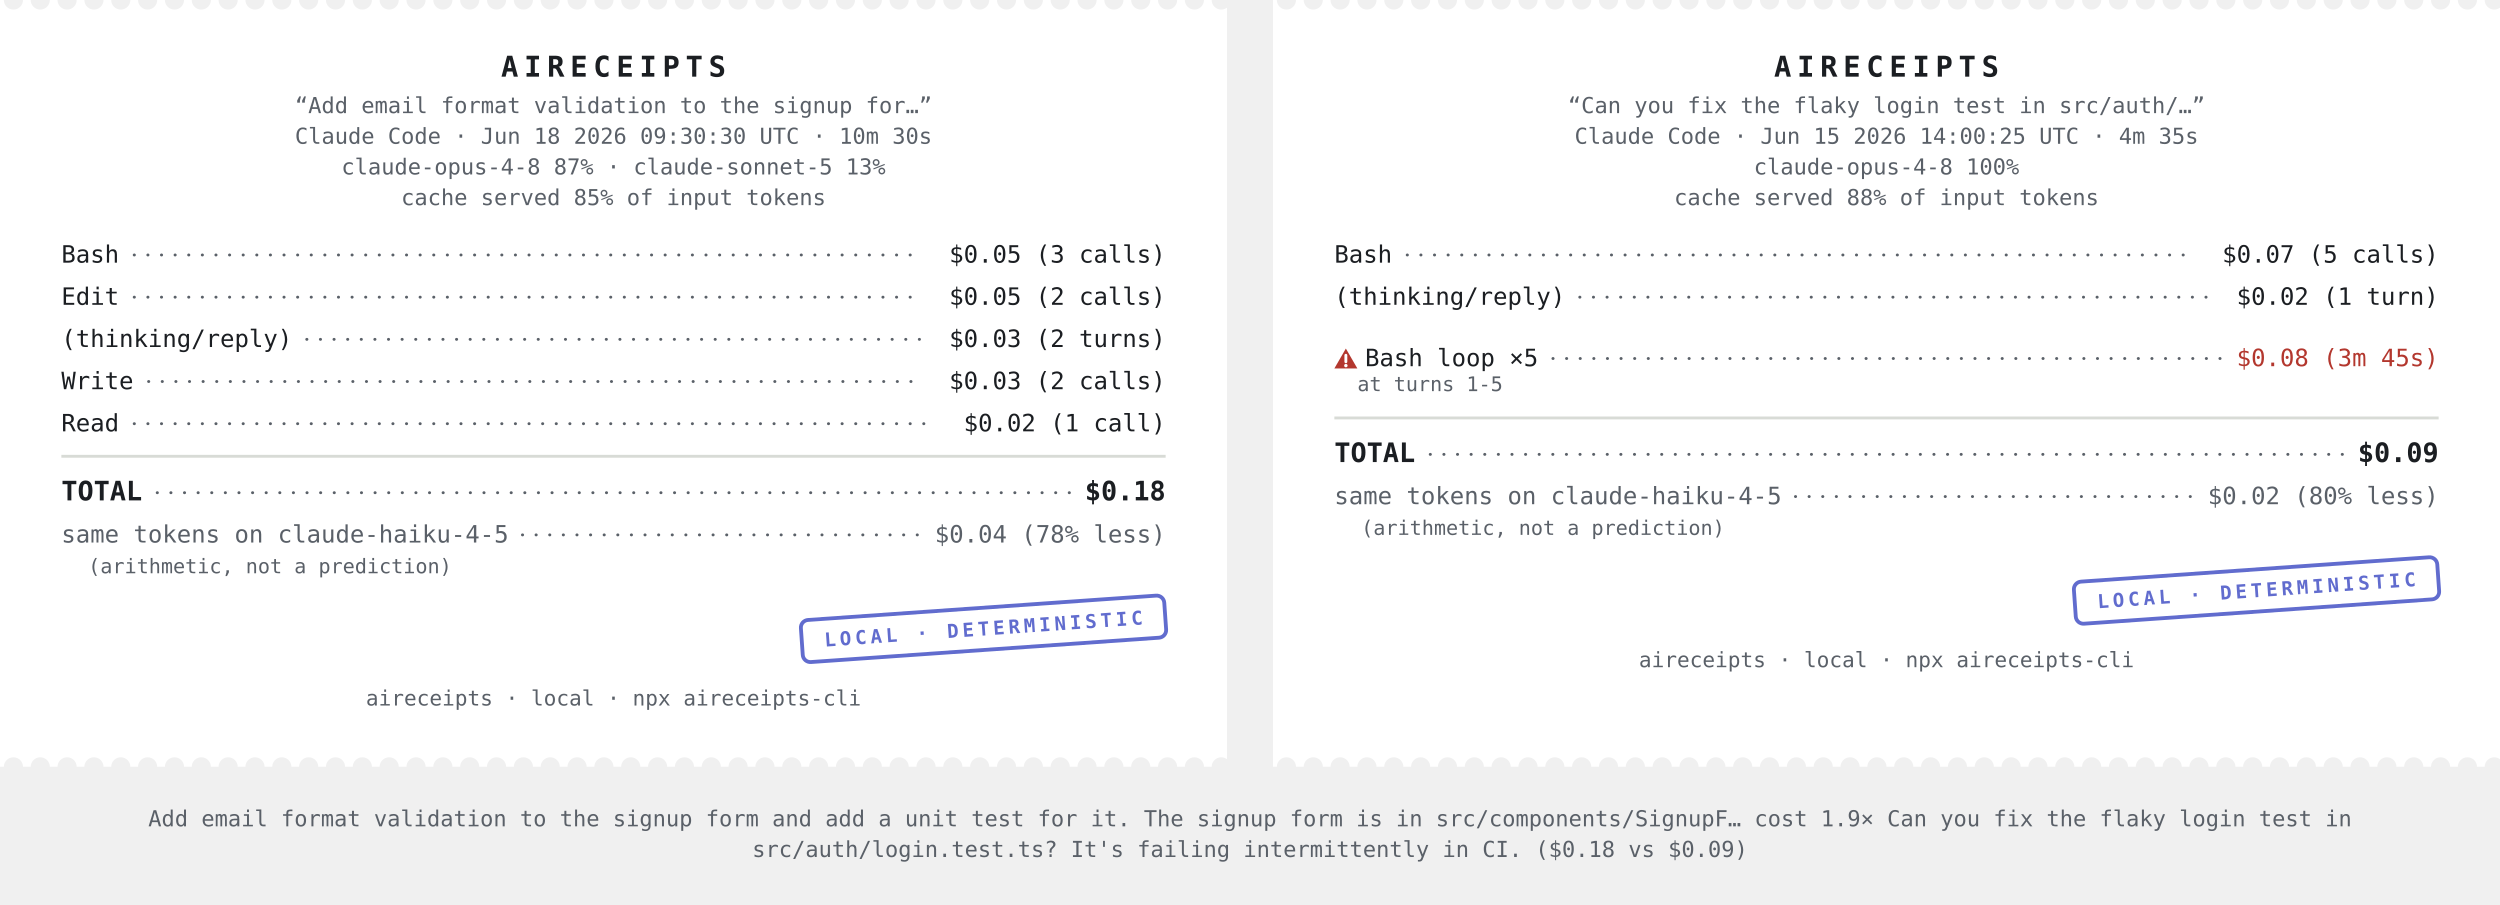
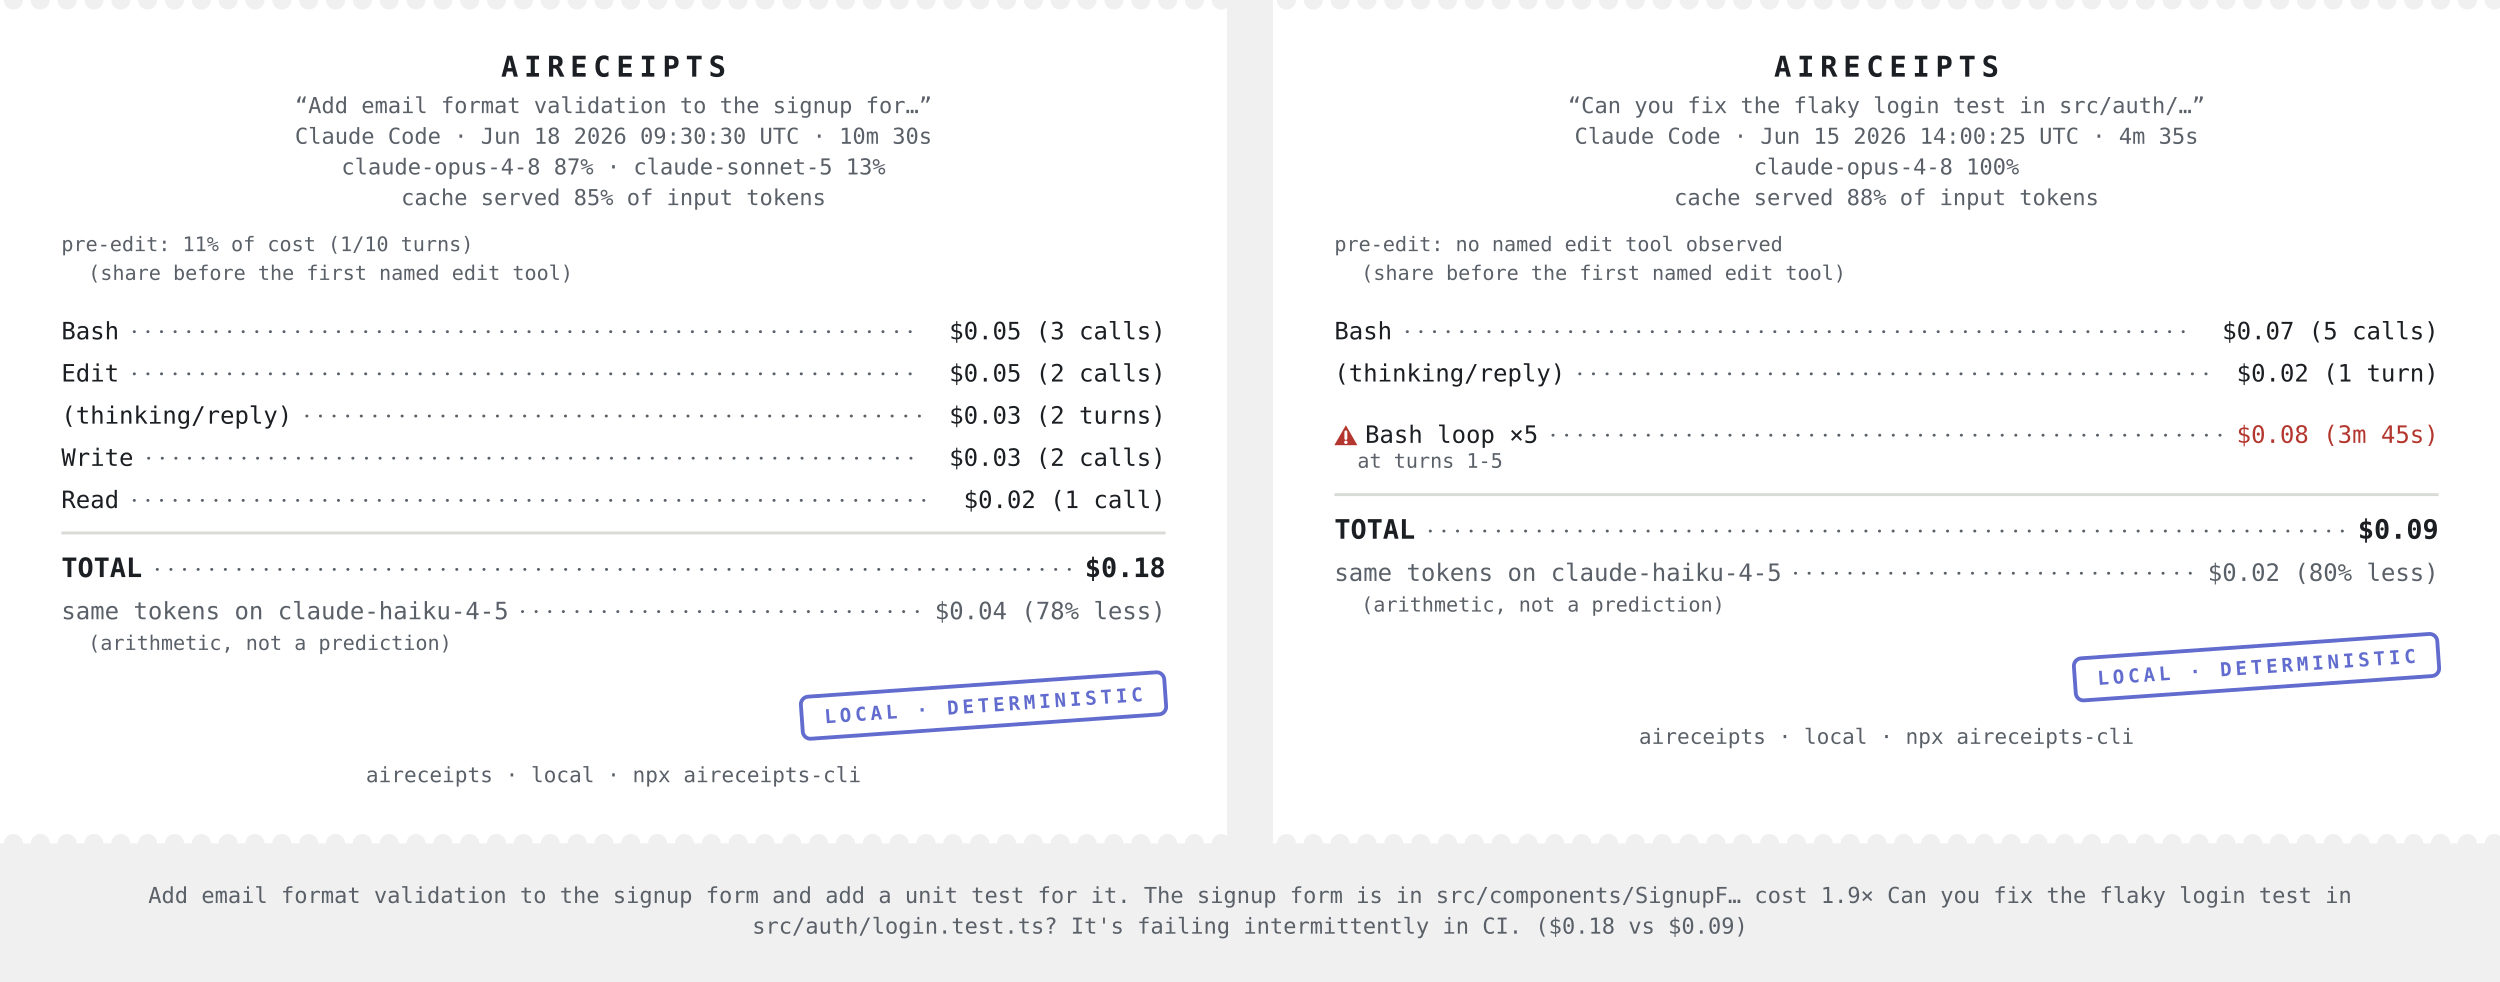
- <svg xmlns="http://www.w3.org/2000/svg" width="1304" height="472" viewBox="0 0 1304 472" font-family="&quot;SF Mono&quot;,&quot;Cascadia Code&quot;,&quot;JetBrains Mono&quot;,Menlo,Consolas,monospace" role="img" aria-label="aireceipts receipt comparison">
+ <svg xmlns="http://www.w3.org/2000/svg" width="1304" height="512" viewBox="0 0 1304 512" font-family="&quot;SF Mono&quot;,&quot;Cascadia Code&quot;,&quot;JetBrains Mono&quot;,Menlo,Consolas,monospace" role="img" aria-label="aireceipts receipt comparison">
  <g transform="translate(0 0)">
    <defs>
-       <mask id="perf-a" maskUnits="userSpaceOnUse" x="-5" y="-5" width="650" height="410">
-         <rect x="0" y="0" width="640" height="400" fill="#FFFFFF" />
+       <mask id="perf-a" maskUnits="userSpaceOnUse" x="-5" y="-5" width="650" height="450">
+         <rect x="0" y="0" width="640" height="440" fill="#FFFFFF" />
        <g class="perf-top">
          <circle cx="7" cy="0" r="5" fill="#000000" />
          <circle cx="21" cy="0" r="5" fill="#000000" />
          <circle cx="35" cy="0" r="5" fill="#000000" />
          <circle cx="49" cy="0" r="5" fill="#000000" />
          <circle cx="63" cy="0" r="5" fill="#000000" />
          <circle cx="77" cy="0" r="5" fill="#000000" />
          <circle cx="91" cy="0" r="5" fill="#000000" />
          <circle cx="105" cy="0" r="5" fill="#000000" />
          <circle cx="119" cy="0" r="5" fill="#000000" />
          <circle cx="133" cy="0" r="5" fill="#000000" />
          <circle cx="147" cy="0" r="5" fill="#000000" />
          <circle cx="161" cy="0" r="5" fill="#000000" />
          <circle cx="175" cy="0" r="5" fill="#000000" />
          <circle cx="189" cy="0" r="5" fill="#000000" />
          <circle cx="203" cy="0" r="5" fill="#000000" />
          <circle cx="217" cy="0" r="5" fill="#000000" />
          <circle cx="231" cy="0" r="5" fill="#000000" />
          <circle cx="245" cy="0" r="5" fill="#000000" />
          <circle cx="259" cy="0" r="5" fill="#000000" />
          <circle cx="273" cy="0" r="5" fill="#000000" />
          <circle cx="287" cy="0" r="5" fill="#000000" />
          <circle cx="301" cy="0" r="5" fill="#000000" />
          <circle cx="315" cy="0" r="5" fill="#000000" />
          <circle cx="329" cy="0" r="5" fill="#000000" />
          <circle cx="343" cy="0" r="5" fill="#000000" />
          <circle cx="357" cy="0" r="5" fill="#000000" />
          <circle cx="371" cy="0" r="5" fill="#000000" />
          <circle cx="385" cy="0" r="5" fill="#000000" />
          <circle cx="399" cy="0" r="5" fill="#000000" />
          <circle cx="413" cy="0" r="5" fill="#000000" />
          <circle cx="427" cy="0" r="5" fill="#000000" />
          <circle cx="441" cy="0" r="5" fill="#000000" />
          <circle cx="455" cy="0" r="5" fill="#000000" />
          <circle cx="469" cy="0" r="5" fill="#000000" />
          <circle cx="483" cy="0" r="5" fill="#000000" />
          <circle cx="497" cy="0" r="5" fill="#000000" />
          <circle cx="511" cy="0" r="5" fill="#000000" />
          <circle cx="525" cy="0" r="5" fill="#000000" />
          <circle cx="539" cy="0" r="5" fill="#000000" />
          <circle cx="553" cy="0" r="5" fill="#000000" />
          <circle cx="567" cy="0" r="5" fill="#000000" />
          <circle cx="581" cy="0" r="5" fill="#000000" />
          <circle cx="595" cy="0" r="5" fill="#000000" />
          <circle cx="609" cy="0" r="5" fill="#000000" />
          <circle cx="623" cy="0" r="5" fill="#000000" />
          <circle cx="637" cy="0" r="5" fill="#000000" />
        </g>
        <g class="perf-bottom">
-           <circle cx="7" cy="400" r="5" fill="#000000" />
-           <circle cx="21" cy="400" r="5" fill="#000000" />
-           <circle cx="35" cy="400" r="5" fill="#000000" />
-           <circle cx="49" cy="400" r="5" fill="#000000" />
-           <circle cx="63" cy="400" r="5" fill="#000000" />
-           <circle cx="77" cy="400" r="5" fill="#000000" />
-           <circle cx="91" cy="400" r="5" fill="#000000" />
-           <circle cx="105" cy="400" r="5" fill="#000000" />
-           <circle cx="119" cy="400" r="5" fill="#000000" />
-           <circle cx="133" cy="400" r="5" fill="#000000" />
-           <circle cx="147" cy="400" r="5" fill="#000000" />
-           <circle cx="161" cy="400" r="5" fill="#000000" />
-           <circle cx="175" cy="400" r="5" fill="#000000" />
-           <circle cx="189" cy="400" r="5" fill="#000000" />
-           <circle cx="203" cy="400" r="5" fill="#000000" />
-           <circle cx="217" cy="400" r="5" fill="#000000" />
-           <circle cx="231" cy="400" r="5" fill="#000000" />
-           <circle cx="245" cy="400" r="5" fill="#000000" />
-           <circle cx="259" cy="400" r="5" fill="#000000" />
-           <circle cx="273" cy="400" r="5" fill="#000000" />
-           <circle cx="287" cy="400" r="5" fill="#000000" />
-           <circle cx="301" cy="400" r="5" fill="#000000" />
-           <circle cx="315" cy="400" r="5" fill="#000000" />
-           <circle cx="329" cy="400" r="5" fill="#000000" />
-           <circle cx="343" cy="400" r="5" fill="#000000" />
-           <circle cx="357" cy="400" r="5" fill="#000000" />
-           <circle cx="371" cy="400" r="5" fill="#000000" />
-           <circle cx="385" cy="400" r="5" fill="#000000" />
-           <circle cx="399" cy="400" r="5" fill="#000000" />
-           <circle cx="413" cy="400" r="5" fill="#000000" />
-           <circle cx="427" cy="400" r="5" fill="#000000" />
-           <circle cx="441" cy="400" r="5" fill="#000000" />
-           <circle cx="455" cy="400" r="5" fill="#000000" />
-           <circle cx="469" cy="400" r="5" fill="#000000" />
-           <circle cx="483" cy="400" r="5" fill="#000000" />
-           <circle cx="497" cy="400" r="5" fill="#000000" />
-           <circle cx="511" cy="400" r="5" fill="#000000" />
-           <circle cx="525" cy="400" r="5" fill="#000000" />
-           <circle cx="539" cy="400" r="5" fill="#000000" />
-           <circle cx="553" cy="400" r="5" fill="#000000" />
-           <circle cx="567" cy="400" r="5" fill="#000000" />
-           <circle cx="581" cy="400" r="5" fill="#000000" />
-           <circle cx="595" cy="400" r="5" fill="#000000" />
-           <circle cx="609" cy="400" r="5" fill="#000000" />
-           <circle cx="623" cy="400" r="5" fill="#000000" />
-           <circle cx="637" cy="400" r="5" fill="#000000" />
+           <circle cx="7" cy="440" r="5" fill="#000000" />
+           <circle cx="21" cy="440" r="5" fill="#000000" />
+           <circle cx="35" cy="440" r="5" fill="#000000" />
+           <circle cx="49" cy="440" r="5" fill="#000000" />
+           <circle cx="63" cy="440" r="5" fill="#000000" />
+           <circle cx="77" cy="440" r="5" fill="#000000" />
+           <circle cx="91" cy="440" r="5" fill="#000000" />
+           <circle cx="105" cy="440" r="5" fill="#000000" />
+           <circle cx="119" cy="440" r="5" fill="#000000" />
+           <circle cx="133" cy="440" r="5" fill="#000000" />
+           <circle cx="147" cy="440" r="5" fill="#000000" />
+           <circle cx="161" cy="440" r="5" fill="#000000" />
+           <circle cx="175" cy="440" r="5" fill="#000000" />
+           <circle cx="189" cy="440" r="5" fill="#000000" />
+           <circle cx="203" cy="440" r="5" fill="#000000" />
+           <circle cx="217" cy="440" r="5" fill="#000000" />
+           <circle cx="231" cy="440" r="5" fill="#000000" />
+           <circle cx="245" cy="440" r="5" fill="#000000" />
+           <circle cx="259" cy="440" r="5" fill="#000000" />
+           <circle cx="273" cy="440" r="5" fill="#000000" />
+           <circle cx="287" cy="440" r="5" fill="#000000" />
+           <circle cx="301" cy="440" r="5" fill="#000000" />
+           <circle cx="315" cy="440" r="5" fill="#000000" />
+           <circle cx="329" cy="440" r="5" fill="#000000" />
+           <circle cx="343" cy="440" r="5" fill="#000000" />
+           <circle cx="357" cy="440" r="5" fill="#000000" />
+           <circle cx="371" cy="440" r="5" fill="#000000" />
+           <circle cx="385" cy="440" r="5" fill="#000000" />
+           <circle cx="399" cy="440" r="5" fill="#000000" />
+           <circle cx="413" cy="440" r="5" fill="#000000" />
+           <circle cx="427" cy="440" r="5" fill="#000000" />
+           <circle cx="441" cy="440" r="5" fill="#000000" />
+           <circle cx="455" cy="440" r="5" fill="#000000" />
+           <circle cx="469" cy="440" r="5" fill="#000000" />
+           <circle cx="483" cy="440" r="5" fill="#000000" />
+           <circle cx="497" cy="440" r="5" fill="#000000" />
+           <circle cx="511" cy="440" r="5" fill="#000000" />
+           <circle cx="525" cy="440" r="5" fill="#000000" />
+           <circle cx="539" cy="440" r="5" fill="#000000" />
+           <circle cx="553" cy="440" r="5" fill="#000000" />
+           <circle cx="567" cy="440" r="5" fill="#000000" />
+           <circle cx="581" cy="440" r="5" fill="#000000" />
+           <circle cx="595" cy="440" r="5" fill="#000000" />
+           <circle cx="609" cy="440" r="5" fill="#000000" />
+           <circle cx="623" cy="440" r="5" fill="#000000" />
+           <circle cx="637" cy="440" r="5" fill="#000000" />
        </g>
      </mask>
    </defs>
-     <rect x="0" y="0" width="640" height="400" fill="#FFFFFF" mask="url(#perf-a)" />
+     <rect x="0" y="0" width="640" height="440" fill="#FFFFFF" mask="url(#perf-a)" />
    <text x="320" y="40" font-size="15" fill="#1B1E22" text-anchor="middle" font-weight="700" letter-spacing="3">AIRECEIPTS</text>
    <text x="320" y="59" font-size="11.5" fill="#5A6068" text-anchor="middle">“Add email format validation to the signup for…”</text>
    <text x="320" y="75" font-size="11.5" fill="#5A6068" text-anchor="middle">Claude Code · Jun 18 2026 09:30:30 UTC · 10m 30s</text>
    <text x="320" y="91" font-size="11.5" fill="#5A6068" text-anchor="middle">claude-opus-4-8 87% · claude-sonnet-5 13%</text>
    <text x="320" y="107" font-size="11.5" fill="#5A6068" text-anchor="middle">cache served 85% of input tokens</text>
-     <text x="32" y="137" font-size="12.5" fill="#1B1E22" text-anchor="start">Bash</text>
-     <text x="608" y="137" font-size="12.5" fill="#1B1E22" text-anchor="end">$0.05  (3 calls)</text>
-     <line x1="70" y1="133" x2="480" y2="133" stroke="#5A6068" stroke-width="1.5" stroke-linecap="round" stroke-dasharray="0.1 7" />
-     <text x="32" y="159" font-size="12.5" fill="#1B1E22" text-anchor="start">Edit</text>
-     <text x="608" y="159" font-size="12.5" fill="#1B1E22" text-anchor="end">$0.05  (2 calls)</text>
-     <line x1="70" y1="155" x2="480" y2="155" stroke="#5A6068" stroke-width="1.5" stroke-linecap="round" stroke-dasharray="0.1 7" />
-     <text x="32" y="181" font-size="12.5" fill="#1B1E22" text-anchor="start">(thinking/reply)</text>
-     <text x="608" y="181" font-size="12.5" fill="#1B1E22" text-anchor="end">$0.03  (2 turns)</text>
-     <line x1="160" y1="177" x2="480" y2="177" stroke="#5A6068" stroke-width="1.5" stroke-linecap="round" stroke-dasharray="0.1 7" />
-     <text x="32" y="203" font-size="12.5" fill="#1B1E22" text-anchor="start">Write</text>
-     <text x="608" y="203" font-size="12.5" fill="#1B1E22" text-anchor="end">$0.03  (2 calls)</text>
-     <line x1="77.5" y1="199" x2="480" y2="199" stroke="#5A6068" stroke-width="1.5" stroke-linecap="round" stroke-dasharray="0.1 7" />
-     <text x="32" y="225" font-size="12.5" fill="#1B1E22" text-anchor="start">Read</text>
-     <text x="608" y="225" font-size="12.5" fill="#1B1E22" text-anchor="end">$0.02  (1 call)</text>
-     <line x1="70" y1="221" x2="487.5" y2="221" stroke="#5A6068" stroke-width="1.5" stroke-linecap="round" stroke-dasharray="0.1 7" />
-     <line x1="32" y1="238" x2="608" y2="238" stroke="#D8DBD6" stroke-width="1.5" />
-     <text x="32" y="261" font-size="14" fill="#1B1E22" text-anchor="start" font-weight="700">TOTAL</text>
-     <text x="608" y="261" font-size="14" fill="#1B1E22" text-anchor="end" font-weight="700">$0.18</text>
-     <line x1="82" y1="257" x2="558" y2="257" stroke="#5A6068" stroke-width="1.5" stroke-linecap="round" stroke-dasharray="0.1 7" />
-     <text x="32" y="283" font-size="12.5" fill="#5A6068" text-anchor="start" font-weight="400">same tokens on claude-haiku-4-5</text>
-     <text x="608" y="283" font-size="12.5" fill="#5A6068" text-anchor="end" font-weight="400">$0.04 (78% less)</text>
-     <line x1="272.5" y1="279" x2="480" y2="279" stroke="#5A6068" stroke-width="1.5" stroke-linecap="round" stroke-dasharray="0.1 7" />
-     <text x="46" y="299" font-size="10.5" fill="#5A6068" text-anchor="start">(arithmetic, not a prediction)</text>
-     <g class="stamp" opacity="0.8" transform="rotate(-4 513 328)">
-       <rect x="418" y="317" width="190" height="22" rx="4" fill="none" stroke="#3947C2" stroke-width="2" />
-       <text x="513" y="331.5" font-size="10" fill="#3947C2" text-anchor="middle" font-weight="700" letter-spacing="2">LOCAL · DETERMINISTIC</text>
+     <text x="32" y="131" font-size="10.5" fill="#5A6068" text-anchor="start">pre-edit: 11% of cost (1/10 turns)</text>
+     <text x="46" y="146" font-size="10.5" fill="#5A6068" text-anchor="start">(share before the first named edit tool)</text>
+     <text x="32" y="177" font-size="12.5" fill="#1B1E22" text-anchor="start">Bash</text>
+     <text x="608" y="177" font-size="12.5" fill="#1B1E22" text-anchor="end">$0.05  (3 calls)</text>
+     <line x1="70" y1="173" x2="480" y2="173" stroke="#5A6068" stroke-width="1.5" stroke-linecap="round" stroke-dasharray="0.1 7" />
+     <text x="32" y="199" font-size="12.5" fill="#1B1E22" text-anchor="start">Edit</text>
+     <text x="608" y="199" font-size="12.5" fill="#1B1E22" text-anchor="end">$0.05  (2 calls)</text>
+     <line x1="70" y1="195" x2="480" y2="195" stroke="#5A6068" stroke-width="1.5" stroke-linecap="round" stroke-dasharray="0.1 7" />
+     <text x="32" y="221" font-size="12.5" fill="#1B1E22" text-anchor="start">(thinking/reply)</text>
+     <text x="608" y="221" font-size="12.5" fill="#1B1E22" text-anchor="end">$0.03  (2 turns)</text>
+     <line x1="160" y1="217" x2="480" y2="217" stroke="#5A6068" stroke-width="1.5" stroke-linecap="round" stroke-dasharray="0.1 7" />
+     <text x="32" y="243" font-size="12.5" fill="#1B1E22" text-anchor="start">Write</text>
+     <text x="608" y="243" font-size="12.5" fill="#1B1E22" text-anchor="end">$0.03  (2 calls)</text>
+     <line x1="77.5" y1="239" x2="480" y2="239" stroke="#5A6068" stroke-width="1.5" stroke-linecap="round" stroke-dasharray="0.1 7" />
+     <text x="32" y="265" font-size="12.5" fill="#1B1E22" text-anchor="start">Read</text>
+     <text x="608" y="265" font-size="12.5" fill="#1B1E22" text-anchor="end">$0.02  (1 call)</text>
+     <line x1="70" y1="261" x2="487.5" y2="261" stroke="#5A6068" stroke-width="1.5" stroke-linecap="round" stroke-dasharray="0.1 7" />
+     <line x1="32" y1="278" x2="608" y2="278" stroke="#D8DBD6" stroke-width="1.5" />
+     <text x="32" y="301" font-size="14" fill="#1B1E22" text-anchor="start" font-weight="700">TOTAL</text>
+     <text x="608" y="301" font-size="14" fill="#1B1E22" text-anchor="end" font-weight="700">$0.18</text>
+     <line x1="82" y1="297" x2="558" y2="297" stroke="#5A6068" stroke-width="1.5" stroke-linecap="round" stroke-dasharray="0.1 7" />
+     <text x="32" y="323" font-size="12.5" fill="#5A6068" text-anchor="start" font-weight="400">same tokens on claude-haiku-4-5</text>
+     <text x="608" y="323" font-size="12.5" fill="#5A6068" text-anchor="end" font-weight="400">$0.04 (78% less)</text>
+     <line x1="272.5" y1="319" x2="480" y2="319" stroke="#5A6068" stroke-width="1.5" stroke-linecap="round" stroke-dasharray="0.1 7" />
+     <text x="46" y="339" font-size="10.5" fill="#5A6068" text-anchor="start">(arithmetic, not a prediction)</text>
+     <g class="stamp" opacity="0.8" transform="rotate(-4 513 368)">
+       <rect x="418" y="357" width="190" height="22" rx="4" fill="none" stroke="#3947C2" stroke-width="2" />
+       <text x="513" y="371.5" font-size="10" fill="#3947C2" text-anchor="middle" font-weight="700" letter-spacing="2">LOCAL · DETERMINISTIC</text>
    </g>
-     <text x="320" y="368" font-size="11" fill="#5A6068" text-anchor="middle">aireceipts · local · npx aireceipts-cli</text>
+     <text x="320" y="408" font-size="11" fill="#5A6068" text-anchor="middle">aireceipts · local · npx aireceipts-cli</text>
  </g>
  <g transform="translate(664 0)">
    <defs>
-       <mask id="perf-b" maskUnits="userSpaceOnUse" x="-5" y="-5" width="650" height="410">
-         <rect x="0" y="0" width="640" height="400" fill="#FFFFFF" />
+       <mask id="perf-b" maskUnits="userSpaceOnUse" x="-5" y="-5" width="650" height="450">
+         <rect x="0" y="0" width="640" height="440" fill="#FFFFFF" />
        <g class="perf-top">
          <circle cx="7" cy="0" r="5" fill="#000000" />
          <circle cx="21" cy="0" r="5" fill="#000000" />
          <circle cx="35" cy="0" r="5" fill="#000000" />
          <circle cx="49" cy="0" r="5" fill="#000000" />
          <circle cx="63" cy="0" r="5" fill="#000000" />
          <circle cx="77" cy="0" r="5" fill="#000000" />
          <circle cx="91" cy="0" r="5" fill="#000000" />
          <circle cx="105" cy="0" r="5" fill="#000000" />
          <circle cx="119" cy="0" r="5" fill="#000000" />
          <circle cx="133" cy="0" r="5" fill="#000000" />
          <circle cx="147" cy="0" r="5" fill="#000000" />
          <circle cx="161" cy="0" r="5" fill="#000000" />
          <circle cx="175" cy="0" r="5" fill="#000000" />
          <circle cx="189" cy="0" r="5" fill="#000000" />
          <circle cx="203" cy="0" r="5" fill="#000000" />
          <circle cx="217" cy="0" r="5" fill="#000000" />
          <circle cx="231" cy="0" r="5" fill="#000000" />
          <circle cx="245" cy="0" r="5" fill="#000000" />
          <circle cx="259" cy="0" r="5" fill="#000000" />
          <circle cx="273" cy="0" r="5" fill="#000000" />
          <circle cx="287" cy="0" r="5" fill="#000000" />
          <circle cx="301" cy="0" r="5" fill="#000000" />
          <circle cx="315" cy="0" r="5" fill="#000000" />
          <circle cx="329" cy="0" r="5" fill="#000000" />
          <circle cx="343" cy="0" r="5" fill="#000000" />
          <circle cx="357" cy="0" r="5" fill="#000000" />
          <circle cx="371" cy="0" r="5" fill="#000000" />
          <circle cx="385" cy="0" r="5" fill="#000000" />
          <circle cx="399" cy="0" r="5" fill="#000000" />
          <circle cx="413" cy="0" r="5" fill="#000000" />
          <circle cx="427" cy="0" r="5" fill="#000000" />
          <circle cx="441" cy="0" r="5" fill="#000000" />
          <circle cx="455" cy="0" r="5" fill="#000000" />
          <circle cx="469" cy="0" r="5" fill="#000000" />
          <circle cx="483" cy="0" r="5" fill="#000000" />
          <circle cx="497" cy="0" r="5" fill="#000000" />
          <circle cx="511" cy="0" r="5" fill="#000000" />
          <circle cx="525" cy="0" r="5" fill="#000000" />
          <circle cx="539" cy="0" r="5" fill="#000000" />
          <circle cx="553" cy="0" r="5" fill="#000000" />
          <circle cx="567" cy="0" r="5" fill="#000000" />
          <circle cx="581" cy="0" r="5" fill="#000000" />
          <circle cx="595" cy="0" r="5" fill="#000000" />
          <circle cx="609" cy="0" r="5" fill="#000000" />
          <circle cx="623" cy="0" r="5" fill="#000000" />
          <circle cx="637" cy="0" r="5" fill="#000000" />
        </g>
        <g class="perf-bottom">
-           <circle cx="7" cy="400" r="5" fill="#000000" />
-           <circle cx="21" cy="400" r="5" fill="#000000" />
-           <circle cx="35" cy="400" r="5" fill="#000000" />
-           <circle cx="49" cy="400" r="5" fill="#000000" />
-           <circle cx="63" cy="400" r="5" fill="#000000" />
-           <circle cx="77" cy="400" r="5" fill="#000000" />
-           <circle cx="91" cy="400" r="5" fill="#000000" />
-           <circle cx="105" cy="400" r="5" fill="#000000" />
-           <circle cx="119" cy="400" r="5" fill="#000000" />
-           <circle cx="133" cy="400" r="5" fill="#000000" />
-           <circle cx="147" cy="400" r="5" fill="#000000" />
-           <circle cx="161" cy="400" r="5" fill="#000000" />
-           <circle cx="175" cy="400" r="5" fill="#000000" />
-           <circle cx="189" cy="400" r="5" fill="#000000" />
-           <circle cx="203" cy="400" r="5" fill="#000000" />
-           <circle cx="217" cy="400" r="5" fill="#000000" />
-           <circle cx="231" cy="400" r="5" fill="#000000" />
-           <circle cx="245" cy="400" r="5" fill="#000000" />
-           <circle cx="259" cy="400" r="5" fill="#000000" />
-           <circle cx="273" cy="400" r="5" fill="#000000" />
-           <circle cx="287" cy="400" r="5" fill="#000000" />
-           <circle cx="301" cy="400" r="5" fill="#000000" />
-           <circle cx="315" cy="400" r="5" fill="#000000" />
-           <circle cx="329" cy="400" r="5" fill="#000000" />
-           <circle cx="343" cy="400" r="5" fill="#000000" />
-           <circle cx="357" cy="400" r="5" fill="#000000" />
-           <circle cx="371" cy="400" r="5" fill="#000000" />
-           <circle cx="385" cy="400" r="5" fill="#000000" />
-           <circle cx="399" cy="400" r="5" fill="#000000" />
-           <circle cx="413" cy="400" r="5" fill="#000000" />
-           <circle cx="427" cy="400" r="5" fill="#000000" />
-           <circle cx="441" cy="400" r="5" fill="#000000" />
-           <circle cx="455" cy="400" r="5" fill="#000000" />
-           <circle cx="469" cy="400" r="5" fill="#000000" />
-           <circle cx="483" cy="400" r="5" fill="#000000" />
-           <circle cx="497" cy="400" r="5" fill="#000000" />
-           <circle cx="511" cy="400" r="5" fill="#000000" />
-           <circle cx="525" cy="400" r="5" fill="#000000" />
-           <circle cx="539" cy="400" r="5" fill="#000000" />
-           <circle cx="553" cy="400" r="5" fill="#000000" />
-           <circle cx="567" cy="400" r="5" fill="#000000" />
-           <circle cx="581" cy="400" r="5" fill="#000000" />
-           <circle cx="595" cy="400" r="5" fill="#000000" />
-           <circle cx="609" cy="400" r="5" fill="#000000" />
-           <circle cx="623" cy="400" r="5" fill="#000000" />
-           <circle cx="637" cy="400" r="5" fill="#000000" />
+           <circle cx="7" cy="440" r="5" fill="#000000" />
+           <circle cx="21" cy="440" r="5" fill="#000000" />
+           <circle cx="35" cy="440" r="5" fill="#000000" />
+           <circle cx="49" cy="440" r="5" fill="#000000" />
+           <circle cx="63" cy="440" r="5" fill="#000000" />
+           <circle cx="77" cy="440" r="5" fill="#000000" />
+           <circle cx="91" cy="440" r="5" fill="#000000" />
+           <circle cx="105" cy="440" r="5" fill="#000000" />
+           <circle cx="119" cy="440" r="5" fill="#000000" />
+           <circle cx="133" cy="440" r="5" fill="#000000" />
+           <circle cx="147" cy="440" r="5" fill="#000000" />
+           <circle cx="161" cy="440" r="5" fill="#000000" />
+           <circle cx="175" cy="440" r="5" fill="#000000" />
+           <circle cx="189" cy="440" r="5" fill="#000000" />
+           <circle cx="203" cy="440" r="5" fill="#000000" />
+           <circle cx="217" cy="440" r="5" fill="#000000" />
+           <circle cx="231" cy="440" r="5" fill="#000000" />
+           <circle cx="245" cy="440" r="5" fill="#000000" />
+           <circle cx="259" cy="440" r="5" fill="#000000" />
+           <circle cx="273" cy="440" r="5" fill="#000000" />
+           <circle cx="287" cy="440" r="5" fill="#000000" />
+           <circle cx="301" cy="440" r="5" fill="#000000" />
+           <circle cx="315" cy="440" r="5" fill="#000000" />
+           <circle cx="329" cy="440" r="5" fill="#000000" />
+           <circle cx="343" cy="440" r="5" fill="#000000" />
+           <circle cx="357" cy="440" r="5" fill="#000000" />
+           <circle cx="371" cy="440" r="5" fill="#000000" />
+           <circle cx="385" cy="440" r="5" fill="#000000" />
+           <circle cx="399" cy="440" r="5" fill="#000000" />
+           <circle cx="413" cy="440" r="5" fill="#000000" />
+           <circle cx="427" cy="440" r="5" fill="#000000" />
+           <circle cx="441" cy="440" r="5" fill="#000000" />
+           <circle cx="455" cy="440" r="5" fill="#000000" />
+           <circle cx="469" cy="440" r="5" fill="#000000" />
+           <circle cx="483" cy="440" r="5" fill="#000000" />
+           <circle cx="497" cy="440" r="5" fill="#000000" />
+           <circle cx="511" cy="440" r="5" fill="#000000" />
+           <circle cx="525" cy="440" r="5" fill="#000000" />
+           <circle cx="539" cy="440" r="5" fill="#000000" />
+           <circle cx="553" cy="440" r="5" fill="#000000" />
+           <circle cx="567" cy="440" r="5" fill="#000000" />
+           <circle cx="581" cy="440" r="5" fill="#000000" />
+           <circle cx="595" cy="440" r="5" fill="#000000" />
+           <circle cx="609" cy="440" r="5" fill="#000000" />
+           <circle cx="623" cy="440" r="5" fill="#000000" />
+           <circle cx="637" cy="440" r="5" fill="#000000" />
        </g>
      </mask>
    </defs>
-     <rect x="0" y="0" width="640" height="400" fill="#FFFFFF" mask="url(#perf-b)" />
+     <rect x="0" y="0" width="640" height="440" fill="#FFFFFF" mask="url(#perf-b)" />
    <text x="320" y="40" font-size="15" fill="#1B1E22" text-anchor="middle" font-weight="700" letter-spacing="3">AIRECEIPTS</text>
    <text x="320" y="59" font-size="11.5" fill="#5A6068" text-anchor="middle">“Can you fix the flaky login test in src/auth/…”</text>
    <text x="320" y="75" font-size="11.5" fill="#5A6068" text-anchor="middle">Claude Code · Jun 15 2026 14:00:25 UTC · 4m 35s</text>
    <text x="320" y="91" font-size="11.5" fill="#5A6068" text-anchor="middle">claude-opus-4-8 100%</text>
    <text x="320" y="107" font-size="11.5" fill="#5A6068" text-anchor="middle">cache served 88% of input tokens</text>
-     <text x="32" y="137" font-size="12.5" fill="#1B1E22" text-anchor="start">Bash</text>
-     <text x="608" y="137" font-size="12.5" fill="#1B1E22" text-anchor="end">$0.07  (5 calls)</text>
-     <line x1="70" y1="133" x2="480" y2="133" stroke="#5A6068" stroke-width="1.5" stroke-linecap="round" stroke-dasharray="0.1 7" />
-     <text x="32" y="159" font-size="12.5" fill="#1B1E22" text-anchor="start">(thinking/reply)</text>
-     <text x="608" y="159" font-size="12.5" fill="#1B1E22" text-anchor="end">$0.02  (1 turn)</text>
-     <line x1="160" y1="155" x2="487.5" y2="155" stroke="#5A6068" stroke-width="1.5" stroke-linecap="round" stroke-dasharray="0.1 7" />
-     <path d="M38 181.8 L44 192.2 L32 192.2 Z" fill="#B3372E" />
-     <line x1="38" y1="185.3" x2="38" y2="188.7" stroke="#FFFFFF" stroke-width="1.5" stroke-linecap="round" />
-     <circle cx="38" cy="190.7" r="0.9" fill="#FFFFFF" />
-     <text x="48" y="191" font-size="12.5" fill="#1B1E22" text-anchor="start">Bash loop ×5</text>
-     <text x="608" y="191" font-size="12.5" fill="#B3372E" text-anchor="end">$0.08 (3m 45s)</text>
-     <line x1="146" y1="187" x2="495" y2="187" stroke="#5A6068" stroke-width="1.5" stroke-linecap="round" stroke-dasharray="0.1 7" />
-     <text x="44" y="204" font-size="10.5" fill="#5A6068" text-anchor="start">at turns 1-5</text>
-     <line x1="32" y1="218" x2="608" y2="218" stroke="#D8DBD6" stroke-width="1.5" />
-     <text x="32" y="241" font-size="14" fill="#1B1E22" text-anchor="start" font-weight="700">TOTAL</text>
-     <text x="608" y="241" font-size="14" fill="#1B1E22" text-anchor="end" font-weight="700">$0.09</text>
-     <line x1="82" y1="237" x2="558" y2="237" stroke="#5A6068" stroke-width="1.5" stroke-linecap="round" stroke-dasharray="0.1 7" />
-     <text x="32" y="263" font-size="12.5" fill="#5A6068" text-anchor="start" font-weight="400">same tokens on claude-haiku-4-5</text>
-     <text x="608" y="263" font-size="12.5" fill="#5A6068" text-anchor="end" font-weight="400">$0.02 (80% less)</text>
-     <line x1="272.5" y1="259" x2="480" y2="259" stroke="#5A6068" stroke-width="1.5" stroke-linecap="round" stroke-dasharray="0.1 7" />
-     <text x="46" y="279" font-size="10.5" fill="#5A6068" text-anchor="start">(arithmetic, not a prediction)</text>
-     <g class="stamp" opacity="0.8" transform="rotate(-4 513 308)">
-       <rect x="418" y="297" width="190" height="22" rx="4" fill="none" stroke="#3947C2" stroke-width="2" />
-       <text x="513" y="311.5" font-size="10" fill="#3947C2" text-anchor="middle" font-weight="700" letter-spacing="2">LOCAL · DETERMINISTIC</text>
+     <text x="32" y="131" font-size="10.5" fill="#5A6068" text-anchor="start">pre-edit: no named edit tool observed</text>
+     <text x="46" y="146" font-size="10.5" fill="#5A6068" text-anchor="start">(share before the first named edit tool)</text>
+     <text x="32" y="177" font-size="12.5" fill="#1B1E22" text-anchor="start">Bash</text>
+     <text x="608" y="177" font-size="12.5" fill="#1B1E22" text-anchor="end">$0.07  (5 calls)</text>
+     <line x1="70" y1="173" x2="480" y2="173" stroke="#5A6068" stroke-width="1.5" stroke-linecap="round" stroke-dasharray="0.1 7" />
+     <text x="32" y="199" font-size="12.5" fill="#1B1E22" text-anchor="start">(thinking/reply)</text>
+     <text x="608" y="199" font-size="12.5" fill="#1B1E22" text-anchor="end">$0.02  (1 turn)</text>
+     <line x1="160" y1="195" x2="487.5" y2="195" stroke="#5A6068" stroke-width="1.5" stroke-linecap="round" stroke-dasharray="0.1 7" />
+     <path d="M38 221.8 L44 232.2 L32 232.2 Z" fill="#B3372E" />
+     <line x1="38" y1="225.3" x2="38" y2="228.7" stroke="#FFFFFF" stroke-width="1.5" stroke-linecap="round" />
+     <circle cx="38" cy="230.7" r="0.9" fill="#FFFFFF" />
+     <text x="48" y="231" font-size="12.5" fill="#1B1E22" text-anchor="start">Bash loop ×5</text>
+     <text x="608" y="231" font-size="12.5" fill="#B3372E" text-anchor="end">$0.08 (3m 45s)</text>
+     <line x1="146" y1="227" x2="495" y2="227" stroke="#5A6068" stroke-width="1.5" stroke-linecap="round" stroke-dasharray="0.1 7" />
+     <text x="44" y="244" font-size="10.5" fill="#5A6068" text-anchor="start">at turns 1-5</text>
+     <line x1="32" y1="258" x2="608" y2="258" stroke="#D8DBD6" stroke-width="1.5" />
+     <text x="32" y="281" font-size="14" fill="#1B1E22" text-anchor="start" font-weight="700">TOTAL</text>
+     <text x="608" y="281" font-size="14" fill="#1B1E22" text-anchor="end" font-weight="700">$0.09</text>
+     <line x1="82" y1="277" x2="558" y2="277" stroke="#5A6068" stroke-width="1.5" stroke-linecap="round" stroke-dasharray="0.1 7" />
+     <text x="32" y="303" font-size="12.5" fill="#5A6068" text-anchor="start" font-weight="400">same tokens on claude-haiku-4-5</text>
+     <text x="608" y="303" font-size="12.5" fill="#5A6068" text-anchor="end" font-weight="400">$0.02 (80% less)</text>
+     <line x1="272.5" y1="299" x2="480" y2="299" stroke="#5A6068" stroke-width="1.5" stroke-linecap="round" stroke-dasharray="0.1 7" />
+     <text x="46" y="319" font-size="10.5" fill="#5A6068" text-anchor="start">(arithmetic, not a prediction)</text>
+     <g class="stamp" opacity="0.8" transform="rotate(-4 513 348)">
+       <rect x="418" y="337" width="190" height="22" rx="4" fill="none" stroke="#3947C2" stroke-width="2" />
+       <text x="513" y="351.5" font-size="10" fill="#3947C2" text-anchor="middle" font-weight="700" letter-spacing="2">LOCAL · DETERMINISTIC</text>
    </g>
-     <text x="320" y="348" font-size="11" fill="#5A6068" text-anchor="middle">aireceipts · local · npx aireceipts-cli</text>
+     <text x="320" y="388" font-size="11" fill="#5A6068" text-anchor="middle">aireceipts · local · npx aireceipts-cli</text>
  </g>
-   <text x="652" y="431" font-size="11.5" fill="#5A6068" text-anchor="middle">Add email format validation to the signup form and add a unit test for it. The signup form is in src/components/SignupF… cost 1.9× Can you fix the flaky login test in</text>
-   <text x="652" y="447" font-size="11.5" fill="#5A6068" text-anchor="middle">src/auth/login.test.ts? It's failing intermittently in CI. ($0.18 vs $0.09)</text>
+   <text x="652" y="471" font-size="11.5" fill="#5A6068" text-anchor="middle">Add email format validation to the signup form and add a unit test for it. The signup form is in src/components/SignupF… cost 1.9× Can you fix the flaky login test in</text>
+   <text x="652" y="487" font-size="11.5" fill="#5A6068" text-anchor="middle">src/auth/login.test.ts? It's failing intermittently in CI. ($0.18 vs $0.09)</text>
</svg>
